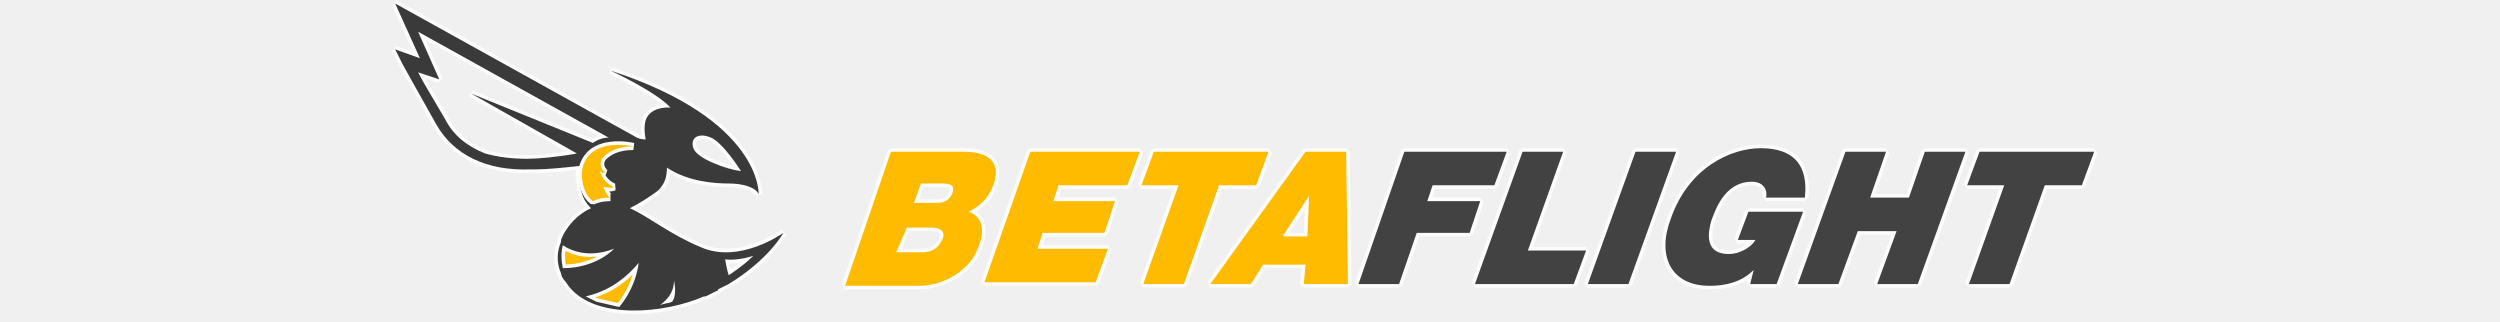
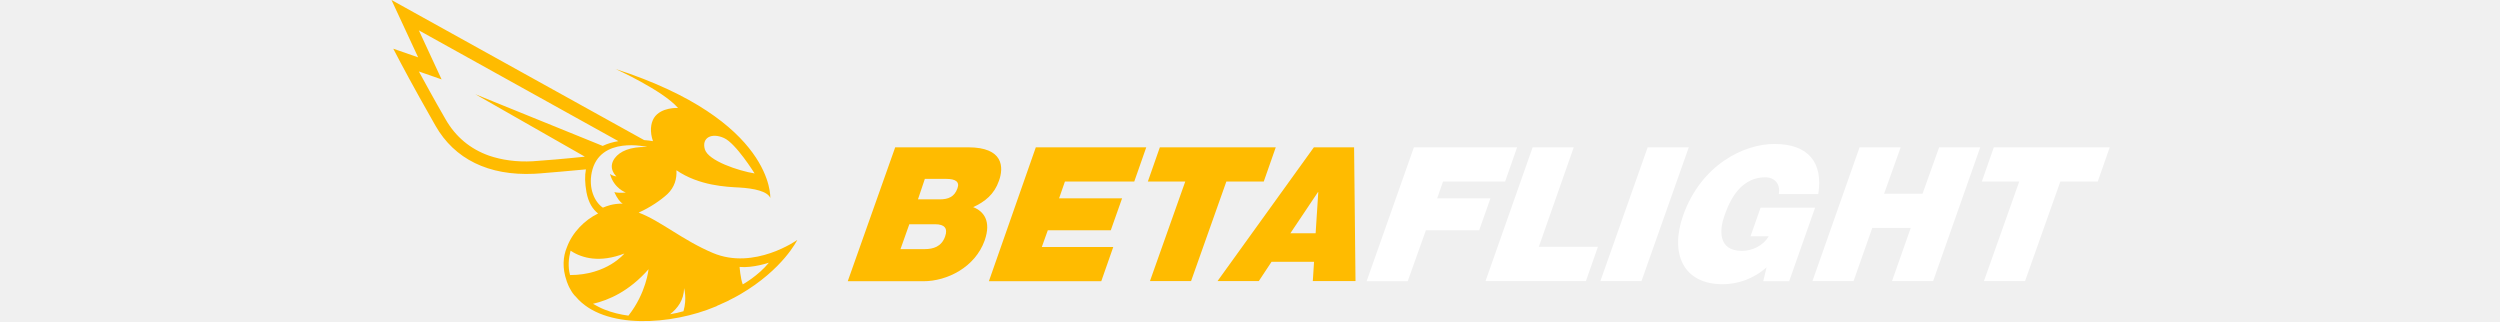
- <svg xmlns="http://www.w3.org/2000/svg" version="1.1" id="Ebene_1" x="0px" y="0px" viewBox="-70 61.5 141.7 18.2" style="enable-background:new -70 61.5 141.7 18.2;" xml:space="preserve">
-   <defs id="defs3791" />
-   <style type="text/css" id="style3754">
- 	.st0{fill:#FFBB00;}
- 	.st1{fill:#424242;}
- 	.st2{fill:#3A3A3A;}
- </style>
-   <g id="g3786" style="stroke:#fcfcfc;stroke-width:0.405;stroke-miterlimit:0;stroke-dasharray:none;stroke-opacity:1;paint-order:markers stroke fill">
-     <g id="g3776" style="stroke:#fcfcfc;stroke-width:0.405;stroke-miterlimit:0;stroke-dasharray:none;stroke-opacity:1;paint-order:markers stroke fill">
-       <path class="st0" d="m -19.5,70.1 h 4.1 c 2,0 2,1.1 1.7,1.9 -0.3,0.8 -0.8,1.2 -1.4,1.5 0.6,0.2 1,0.8 0.6,1.9 -0.5,1.5 -2.1,2.3 -3.4,2.3 h -4.2 z m 0.3,5.7 h 1.4 c 0.5,0 0.9,-0.1 1.2,-0.7 0.2,-0.4 0,-0.7 -0.6,-0.7 h -1.4 z m 1,-2.8 h 1.2 c 0.5,0 0.8,-0.1 1,-0.6 0.1,-0.4 -0.1,-0.5 -0.6,-0.5 h -1.2 z" id="path3756" style="fill:#ffbb00;stroke:#fcfcfc;stroke-width:0.405;stroke-miterlimit:0;stroke-dasharray:none;stroke-opacity:1;paint-order:markers stroke fill" />
-       <path class="st0" d="m -11.6,70.1 h 6.2 L -6.1,72 H -10 l -0.3,0.9 h 3.5 l -0.6,1.8 h -3.5 l -0.3,0.9 h 4 l -0.7,1.9 h -6.3 z" id="path3758" style="fill:#ffbb00;stroke:#fcfcfc;stroke-width:0.405;stroke-miterlimit:0;stroke-dasharray:none;stroke-opacity:1;paint-order:markers stroke fill" />
-       <path class="st0" d="m -3.2,72 h -2.1 l 0.7,-1.9 H 1.9 L 1.2,72 h -2.1 l -2,5.6 h -2.3 z" id="path3760" style="fill:#ffbb00;stroke:#fcfcfc;stroke-width:0.405;stroke-miterlimit:0;stroke-dasharray:none;stroke-opacity:1;paint-order:markers stroke fill" />
-       <path class="st0" d="m 4,70.1 h 2.3 l 0.1,7.5 H 3.9 L 4,76.5 H 1.6 l -0.7,1.1 h -2.3 z m 0.1,4.8 0.1,-2.3 v 0 l -1.5,2.3 z" id="path3762" style="fill:#ffbb00;stroke:#fcfcfc;stroke-width:0.405;stroke-miterlimit:0;stroke-dasharray:none;stroke-opacity:1;paint-order:markers stroke fill" />
-       <path class="st1" d="m 9.6,70.1 h 5.8 L 14.7,72 h -3.5 l -0.3,0.9 h 3 l -0.6,1.8 h -3 l -1,2.9 H 7 Z" id="path3764" style="fill:#424242;stroke:#fcfcfc;stroke-width:0.405;stroke-miterlimit:0;stroke-dasharray:none;stroke-opacity:1;paint-order:markers stroke fill" />
-       <path class="st1" d="m 16.3,70.1 h 2.3 l -2,5.6 h 3.3 l -0.7,1.9 h -5.6 z" id="path3766" style="fill:#424242;stroke:#fcfcfc;stroke-width:0.405;stroke-miterlimit:0;stroke-dasharray:none;stroke-opacity:1;paint-order:markers stroke fill" />
-       <path class="st1" d="M 22.7,70.1 H 25 l -2.7,7.5 H 20 Z" id="path3768" style="fill:#424242;stroke:#fcfcfc;stroke-width:0.405;stroke-miterlimit:0;stroke-dasharray:none;stroke-opacity:1;paint-order:markers stroke fill" />
-       <path class="st1" d="m 29.4,76.8 c -0.7,0.7 -1.6,0.9 -2.5,0.9 -2.2,0 -3,-1.7 -2.2,-3.8 1,-2.9 3.4,-4 5.1,-4 1.9,0 2.7,1 2.5,2.8 h -2.2 c 0.1,-0.5 -0.2,-0.9 -0.8,-0.9 -1.6,0 -2.1,1.7 -2.3,2.2 -0.2,0.7 -0.4,1.9 1,1.9 0.5,0 1.2,-0.3 1.5,-0.8 h -1 l 0.6,-1.6 h 3.1 l -1.5,4.1 h -1.5 z" id="path3770" style="fill:#424242;stroke:#fcfcfc;stroke-width:0.405;stroke-miterlimit:0;stroke-dasharray:none;stroke-opacity:1;paint-order:markers stroke fill" />
-       <path class="st1" d="m 34.6,70.1 h 2.3 L 36,72.7 h 2.2 l 0.9,-2.6 h 2.3 l -2.7,7.5 h -2.3 l 1.1,-3 h -2.2 l -1.1,3 h -2.3 z" id="path3772" style="fill:#424242;stroke:#fcfcfc;stroke-width:0.405;stroke-miterlimit:0;stroke-dasharray:none;stroke-opacity:1;paint-order:markers stroke fill" />
-       <path class="st1" d="m 43.6,72 h -2.1 l 0.7,-1.9 h 6.5 L 48,72 h -2.1 l -2,5.6 h -2.3 z" id="path3774" style="fill:#424242;stroke:#fcfcfc;stroke-width:0.405;stroke-miterlimit:0;stroke-dasharray:none;stroke-opacity:1;paint-order:markers stroke fill" />
-     </g>
-     <g id="g3784" style="stroke:#fcfcfc;stroke-width:0.405;stroke-miterlimit:0;stroke-dasharray:none;stroke-opacity:1;paint-order:markers stroke fill">
-       <path class="st0" d="m -36.4,73.5 c 0,0 -2.5,1.2 -1.7,3.5 0.9,2.6 5.3,2.3 7.9,1.2 2.2,-0.9 0.4,-1.6 0.4,-1.6 l -2.3,-1.3 -3.4,-2.1 z" id="path3778" style="fill:#ffbb00;stroke:#fcfcfc;stroke-width:0.405;stroke-miterlimit:0;stroke-dasharray:none;stroke-opacity:1;paint-order:markers stroke fill" />
-       <path class="st2" d="m -30.3,75.5 c -1.7,-0.7 -2.9,-1.7 -4,-2.2 0.6,-0.3 1.2,-0.7 1.6,-1 0.4,-0.4 0.5,-0.8 0.5,-1.3 1.2,0.8 2.7,0.9 3.5,0.9 0.8,0 1.5,0.2 1.7,0.6 0,0 0.2,-4.2 -8.4,-7 0,0 2.6,1.2 3.4,2.1 0,0 -0.9,-0.1 -1.3,0.5 -0.2,0.3 -0.2,0.8 -0.1,1.3 -0.1,0 -0.3,0 -0.5,-0.1 l -13.7,-7.6 1.4,3.1 -1.4,-0.5 0.4,0.8 c 0,0 0.6,1.1 1.9,3.4 1,1.8 2.9,2.7 5.4,2.6 0.1,0 0.2,0 0.3,0 0.6,0 1.6,-0.1 2.5,-0.2 -0.1,0.3 -0.1,0.7 0,1.2 0.1,0.6 0.3,0.9 0.6,1.2 -0.7,0.3 -1.4,1 -1.7,1.8 0,0 0,0 0,0 0,0 0,0 0,0.1 0,0 0,0 0,0 -0.2,0.5 -0.3,1.1 0,1.8 0,0 0,0 0,0 0,0.1 0.1,0.3 0.2,0.4 0.1,0.1 0.2,0.3 0.3,0.4 1.5,1.8 5.3,1.5 7.6,0.5 0,0 0.1,0 0.1,0 0.2,-0.1 0.4,-0.2 0.6,-0.3 0,0 0.1,0 0.1,-0.1 0.2,-0.1 0.4,-0.2 0.6,-0.3 2.3,-1.4 3.1,-2.9 3.1,-2.9 0,0 -2.5,1.8 -4.7,0.8 z m 0.6,-6.2 c 0.7,0.3 1.7,1.9 1.7,1.9 -0.8,-0.1 -2.5,-0.7 -2.7,-1.3 -0.2,-0.6 0.3,-0.9 1,-0.6 z m -10.4,1.2 c -0.9,0 -1.7,-0.1 -2.4,-0.3 -1,-0.4 -1.8,-1 -2.3,-2 -0.7,-1.2 -1.2,-2 -1.5,-2.6 l 1.2,0.4 -1.2,-2.7 10.8,6 c -0.3,0 -0.6,0.1 -0.9,0.3 l -6.9,-2.8 6,3.4 c -1.1,0.2 -2.2,0.3 -2.8,0.3 z m 2,6.2 c -0.1,-0.5 -0.1,-0.9 0,-1.3 0.6,0.4 1.6,0.7 2.9,0.2 0.1,-0.1 -0.9,1.1 -2.9,1.1 z m 3.2,2.2 c -0.4,-0.1 -0.9,-0.2 -1.3,-0.3 -0.2,-0.1 -0.4,-0.2 -0.6,-0.3 0.9,-0.2 2,-0.7 3,-1.9 0,0 -0.1,1.3 -1.1,2.5 z m 3,-0.3 c -0.2,0.1 -0.5,0.1 -0.7,0.2 0.4,-0.3 0.8,-0.7 0.8,-1.4 0,0 0.2,0.8 -0.1,1.2 z m 3.2,-1.5 c -0.1,-0.3 -0.2,-0.9 -0.2,-0.9 0.7,0.1 1.6,-0.2 1.6,-0.2 -0.6,0.6 -1.4,1.1 -1.4,1.1 z" id="path3780" style="fill:#3a3a3a;stroke:#fcfcfc;stroke-width:0.405;stroke-miterlimit:0;stroke-dasharray:none;stroke-opacity:1;paint-order:markers stroke fill" />
-       <path class="st0" d="m -34.1,69.8 c 0,0 -2.5,-0.6 -2.9,1.3 -0.1,0.8 0.2,1.5 0.6,1.8 0.2,-0.1 0.5,-0.2 1,-0.2 -0.1,0 -0.3,-0.3 -0.4,-0.6 0.2,0 0.4,0.1 0.6,0 0,0 -0.6,-0.2 -0.8,-0.9 0,0 0,0 0,0 0.1,0.1 0.2,0.1 0.3,0.1 0,0 -0.5,-0.4 -0.1,-0.9 0.3,-0.3 0.8,-0.6 1.7,-0.6 z" id="path3782" style="fill:#ffbb00;stroke:#fcfcfc;stroke-width:0.405;stroke-miterlimit:0;stroke-dasharray:none;stroke-opacity:1;paint-order:markers stroke fill" />
-     </g>
+ <svg xmlns="http://www.w3.org/2000/svg" version="1.2" baseProfile="tiny" id="Ebene_1" x="0px" y="0px" viewBox="0 0 141.7 18.2" xml:space="preserve">
+   <path fill="#FFBB00" d="M40.41,14.34c-1.73-0.73-2.96-1.82-4.21-2.29c0.65-0.29,1.25-0.7,1.63-1.05c0.41-0.39,0.54-0.88,0.51-1.35  c1.29,0.88,2.82,0.94,3.59,0.98c0.81,0.05,1.57,0.21,1.73,0.59c0,0,0.25-4.39-8.77-7.31c0,0,2.69,1.22,3.54,2.21  c0,0-0.96-0.06-1.36,0.56C36.87,7,36.83,7.48,37.01,8c-0.15-0.02-0.32-0.05-0.5-0.06L22.19,0l1.51,3.25l-1.41-0.49l0.42,0.8  c0.01,0.01,0.59,1.14,1.97,3.56c1.08,1.9,3.02,2.85,5.59,2.73c0.09,0,0.21-0.01,0.32-0.02c0.65-0.05,1.65-0.14,2.62-0.23  c-0.07,0.35-0.06,0.78,0.03,1.29c0.11,0.59,0.35,0.97,0.66,1.21c-0.76,0.37-1.46,1.07-1.77,1.92l0,0c-0.22,0.53-0.27,1.17-0.01,1.91  v0.01c0.06,0.15,0.11,0.3,0.21,0.46c0.08,0.15,0.18,0.3,0.31,0.42c1.6,1.9,5.47,1.59,7.91,0.56c0.03-0.01,0.07-0.02,0.1-0.05  c0.19-0.08,0.39-0.17,0.58-0.26c0.03-0.02,0.08-0.03,0.11-0.06c0.21-0.1,0.41-0.21,0.62-0.33c2.43-1.42,3.23-3.08,3.23-3.08  S42.76,15.33,40.41,14.34z M41.03,7.82c0.68,0.3,1.74,2.01,1.74,2.01c-0.88-0.14-2.63-0.71-2.82-1.37S40.34,7.51,41.03,7.82z   M38.77,16.33c0,0,0.18,0.57-0.03,1.31c-0.24,0.07-0.5,0.13-0.76,0.17C38.39,17.49,38.77,17.01,38.77,16.33z M26.94,5.34l6.21,3.54  C32.02,9,30.81,9.1,30.2,9.14c-0.92,0.05-1.76-0.07-2.49-0.32c-1.06-0.38-1.88-1.06-2.45-2.05c-0.71-1.23-1.2-2.14-1.52-2.72  l1.29,0.45l-1.29-2.78L35.05,8c-0.31,0.05-0.62,0.14-0.89,0.27L26.94,5.34z M33.54,9.77c0.44-2.1,3.14-1.44,3.14-1.44  c-0.98-0.02-1.55,0.25-1.84,0.64c-0.42,0.58,0.1,1.03,0.1,1.03c-0.15-0.02-0.27-0.07-0.36-0.14c0,0.01,0,0.02,0,0.02  c0.23,0.81,0.89,1.03,0.89,1.03c-0.25,0.03-0.47,0.02-0.65-0.02c0.15,0.34,0.34,0.59,0.48,0.65c-0.59,0-0.9,0.14-1.13,0.23  C33.7,11.45,33.35,10.68,33.54,9.77z M35.39,14.37c0,0-0.98,1.22-3.08,1.22c-0.13-0.48-0.08-0.96,0.03-1.38  C33.01,14.65,34.01,14.9,35.39,14.37z M33.61,17.22c0.9-0.21,2.05-0.71,3.15-1.96c0,0-0.13,1.35-1.14,2.63  c-0.46-0.06-0.92-0.17-1.37-0.35C34.02,17.45,33.81,17.33,33.61,17.22z M42.1,16.12c-0.13-0.33-0.18-0.99-0.18-0.99  c0.75,0.07,1.66-0.24,1.66-0.24C42.98,15.63,42.1,16.12,42.1,16.12z" />
+   <g>
+     <path fill="#FFBB00" d="M50.74,8.35h4.14c2,0,2.02,1.13,1.74,1.9c-0.27,0.77-0.79,1.18-1.46,1.49c0.59,0.23,1.04,0.78,0.65,1.89   c-0.54,1.52-2.13,2.31-3.47,2.31h-4.29L50.74,8.35z M51.04,14.12h1.37c0.49,0,0.96-0.14,1.16-0.72c0.16-0.45-0.02-0.69-0.57-0.69   h-1.46L51.04,14.12z M52.03,11.3h1.23c0.49,0,0.84-0.14,1.01-0.63c0.14-0.38-0.14-0.53-0.62-0.53h-1.23L52.03,11.3z" />
+     <path fill="#FFBB00" d="M58.71,8.35h6.26l-0.68,1.94h-3.93l-0.33,0.95h3.57l-0.64,1.81h-3.57L59.05,14h4.05l-0.68,1.94h-6.37   L58.71,8.35z" />
+     <path fill="#FFBB00" d="M67.18,10.29h-2.12l0.68-1.94h6.57l-0.68,1.94h-2.12l-2,5.64h-2.33L67.18,10.29z" />
+     <path fill="#FFBB00" d="M74.47,8.35h2.28l0.08,7.58h-2.42l0.07-1.09h-2.41l-0.72,1.09h-2.34L74.47,8.35z M74.57,13.22l0.15-2.33   H74.7l-1.56,2.33H74.57z" />
+     <path fill="#FFFFFF" d="M80.14,8.35h5.85l-0.68,1.94h-3.52l-0.33,0.95h3.02l-0.64,1.81h-3.02l-1.03,2.89h-2.33L80.14,8.35z" />
+     <path fill="#FFFFFF" d="M86.87,8.35h2.33l-1.98,5.64h3.35l-0.68,1.94H84.2L86.87,8.35z" />
+     <path fill="#FFFFFF" d="M93.39,8.35h2.33l-2.68,7.58h-2.33L93.39,8.35z" />
+     <path fill="#FFFFFF" d="M100.13,15.15c-0.75,0.67-1.66,0.96-2.49,0.96c-2.24,0-3-1.74-2.24-3.9c1.03-2.89,3.46-4.05,5.17-4.05   c1.93,0,2.77,1.05,2.49,2.84h-2.24c0.11-0.55-0.22-0.95-0.76-0.95c-1.6,0-2.14,1.69-2.33,2.21c-0.25,0.71-0.4,1.96,1.01,1.96   c0.54,0,1.19-0.27,1.51-0.83h-1.03l0.57-1.62h3.09l-1.47,4.17h-1.47L100.13,15.15z" />
+     <path fill="#FFFFFF" d="M105.4,8.35h2.33l-0.94,2.63h2.18l0.94-2.63h2.33l-2.67,7.58h-2.33l1.06-3.01h-2.18l-1.06,3.01h-2.33   L105.4,8.35z" />
+     <path fill="#FFFFFF" d="M114.45,10.29h-2.12l0.68-1.94h6.57l-0.68,1.94h-2.12l-2,5.64h-2.33L114.45,10.29z" />
  </g>
</svg>
